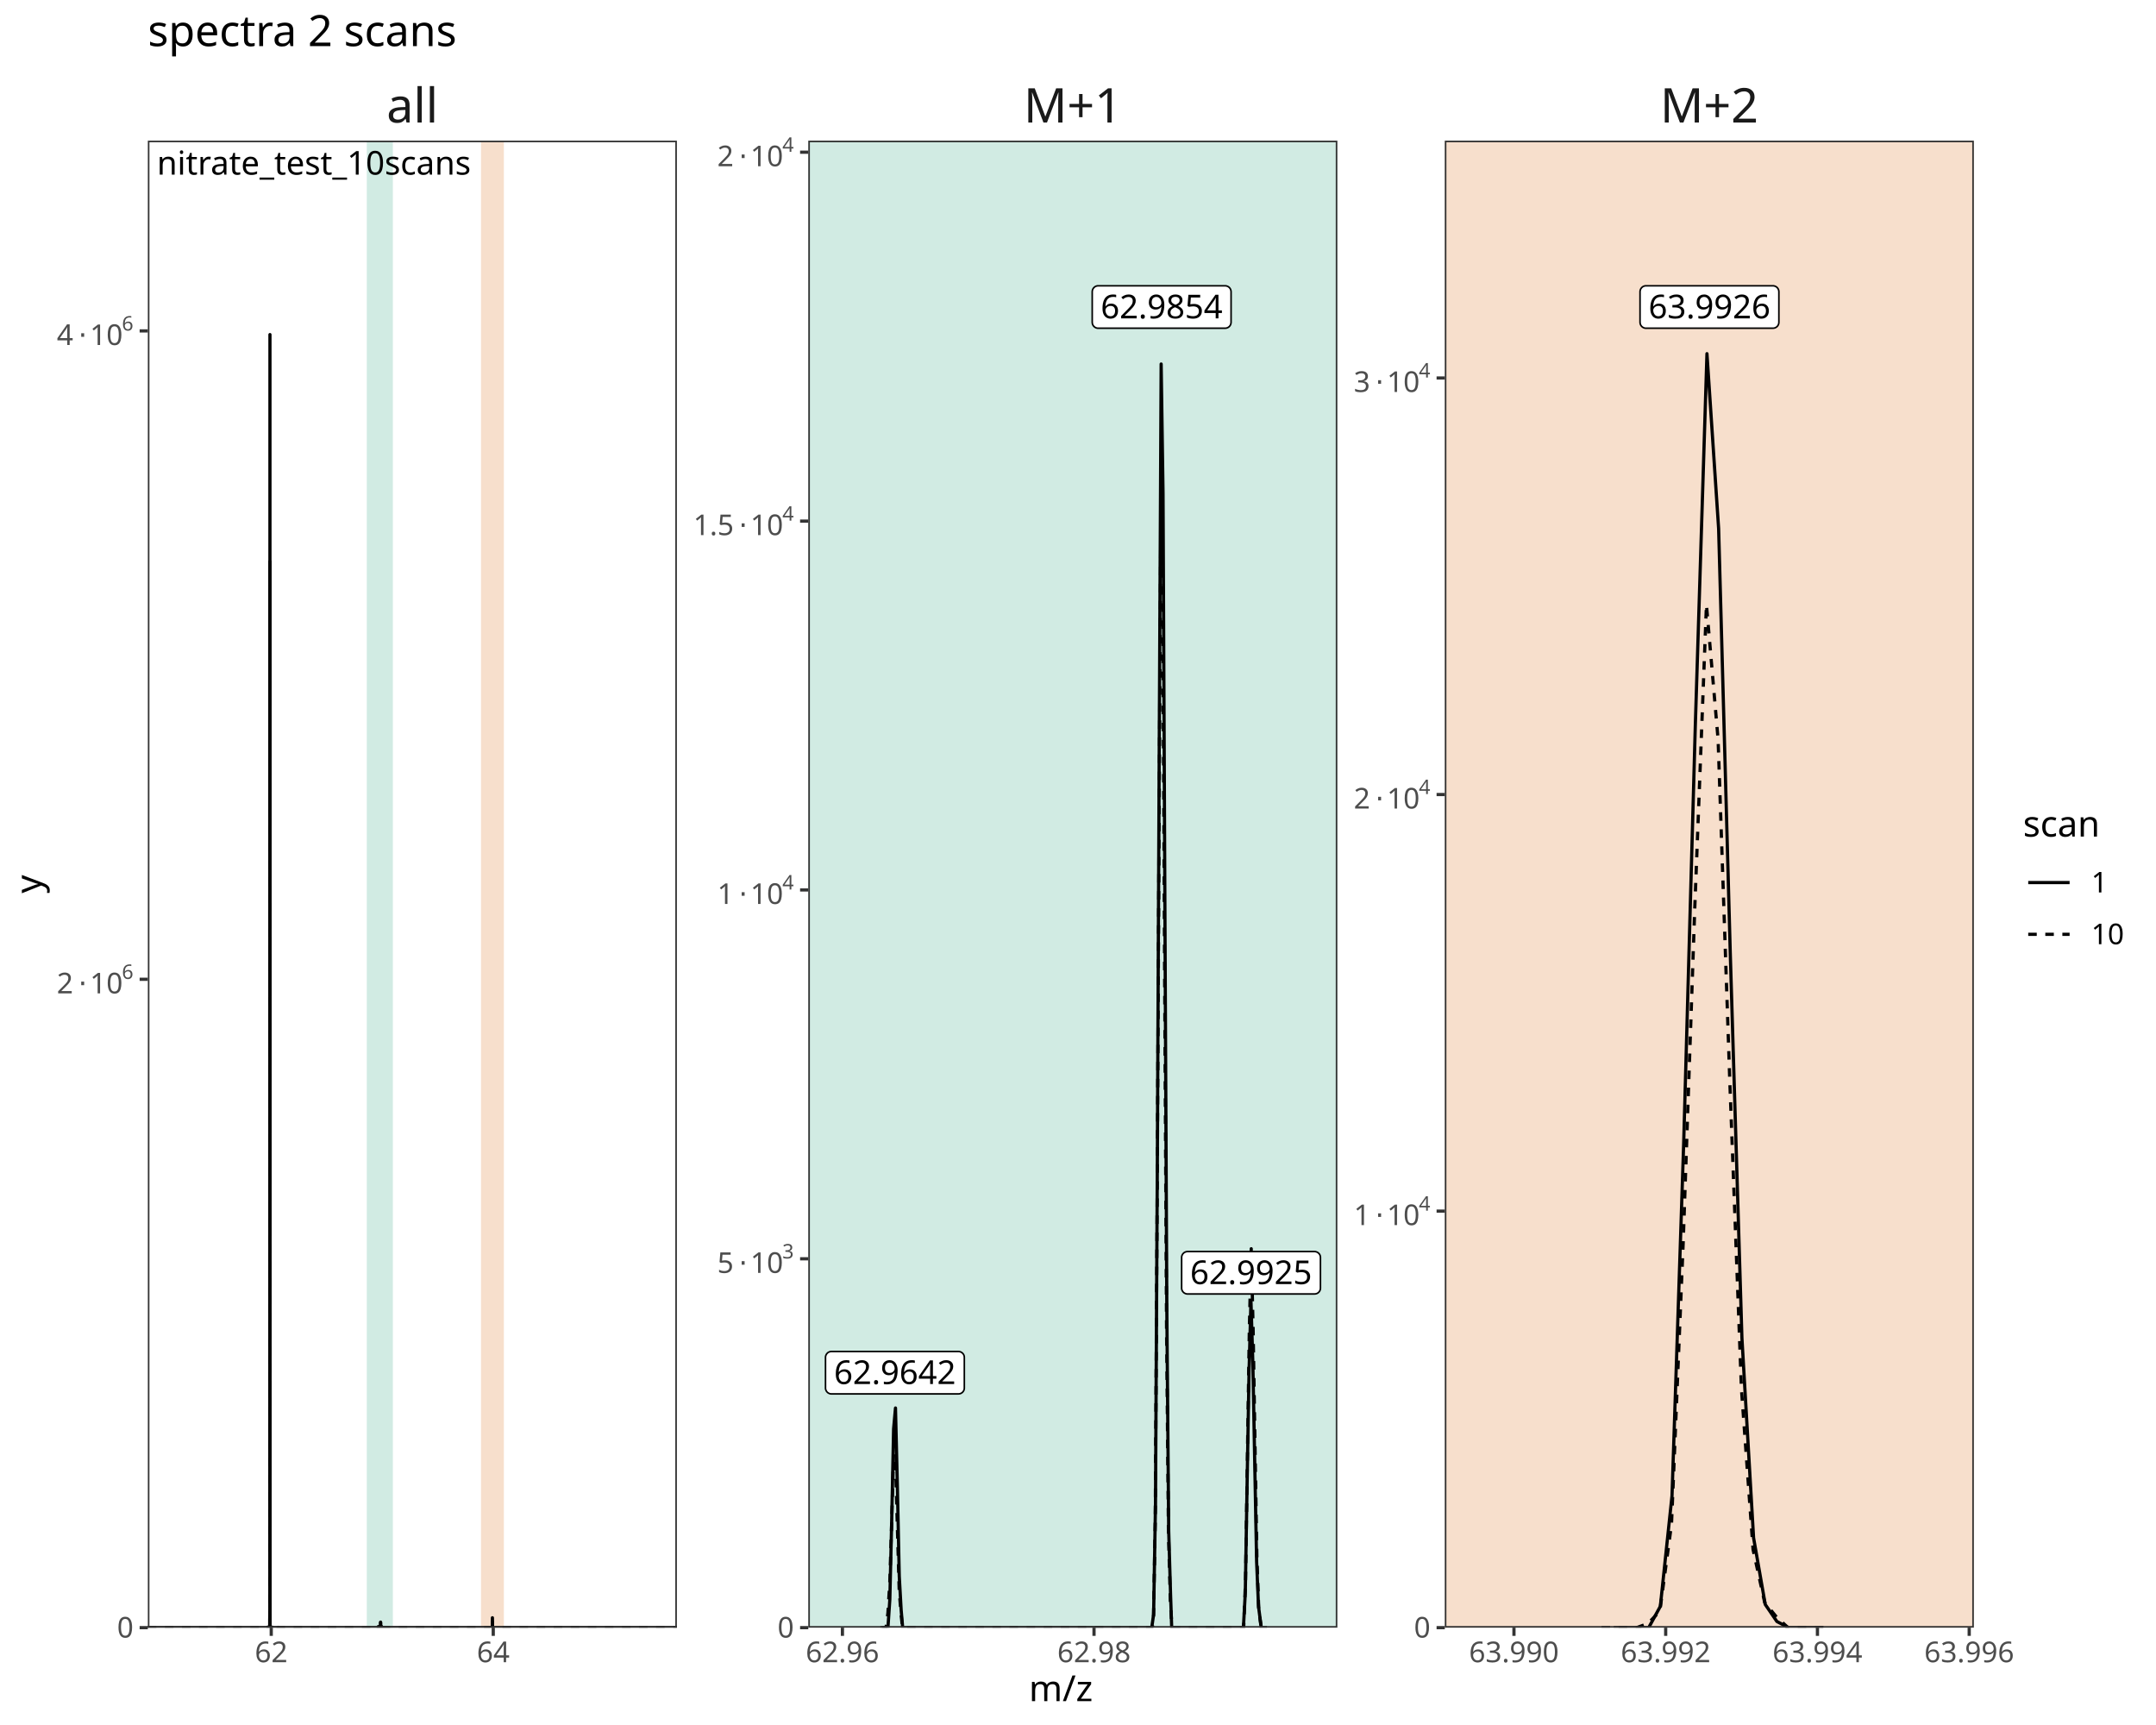
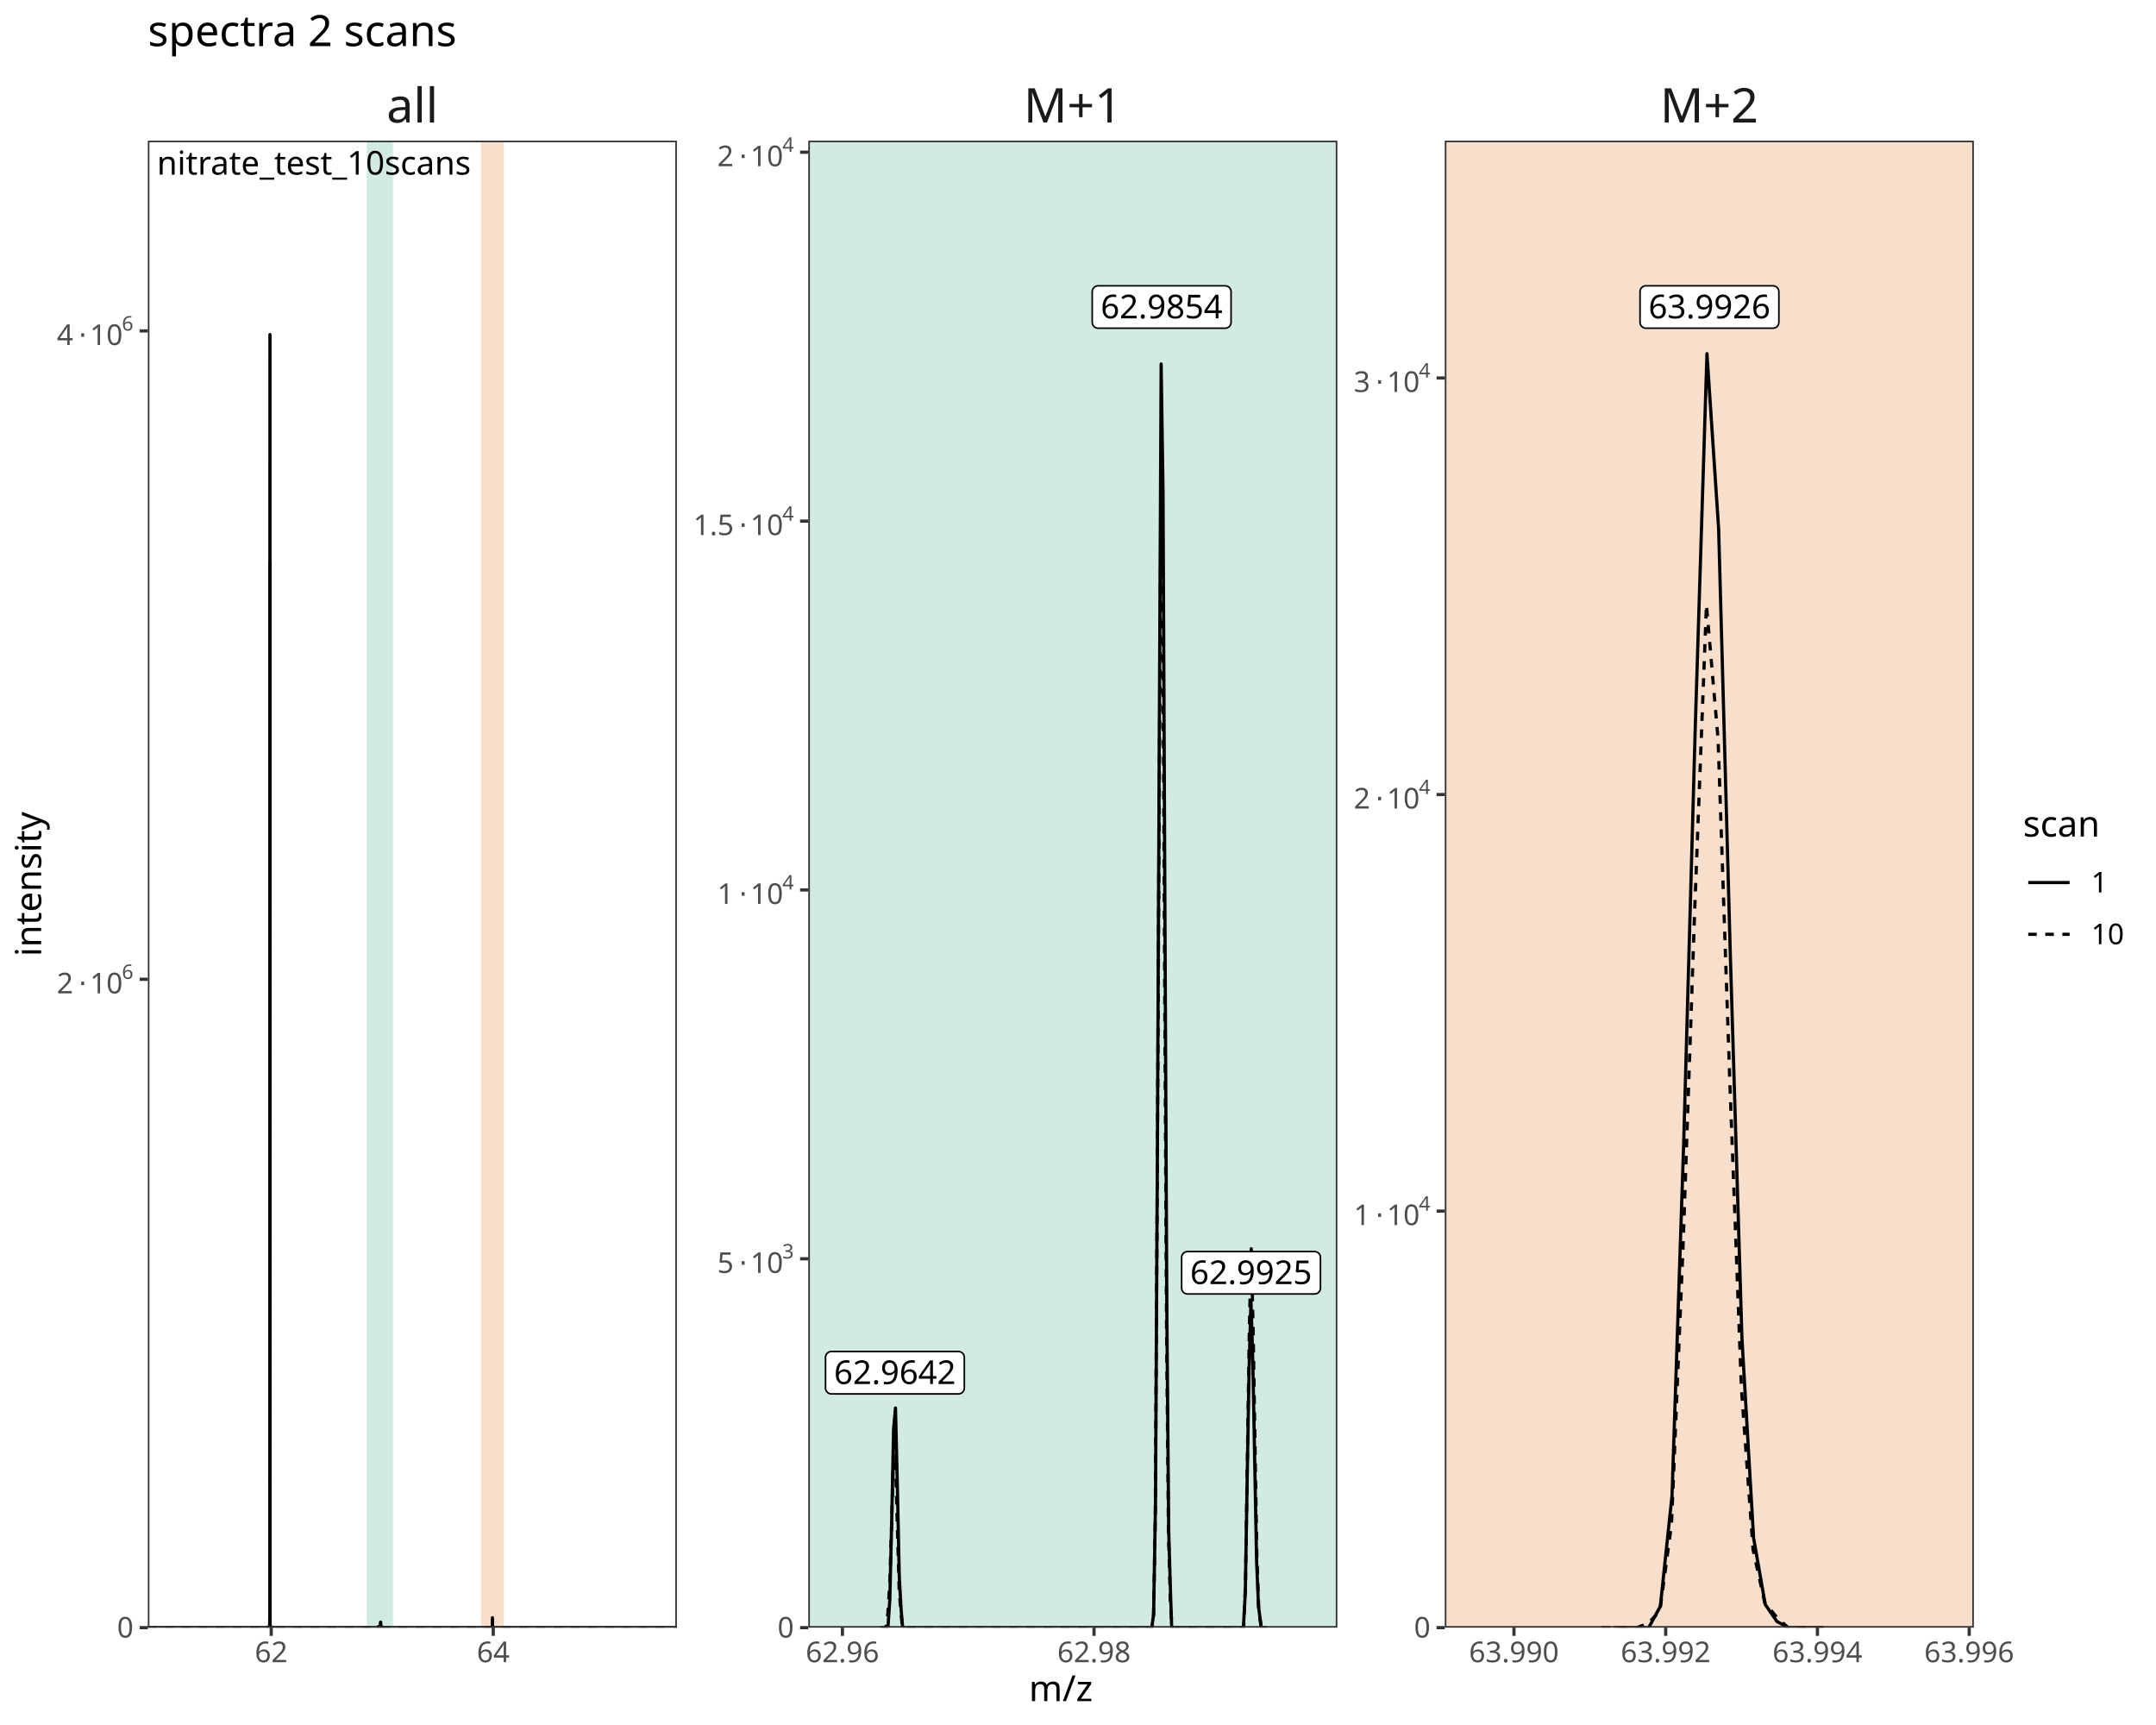
<svg xmlns="http://www.w3.org/2000/svg" class="svglite" data-engine-version="2.0" width="720.00pt" height="576.00pt" viewBox="0 0 720.00 576.00">
  <defs>
    <style type="text/css">
    .svglite line, .svglite polyline, .svglite polygon, .svglite path, .svglite rect, .svglite circle {
      fill: none;
      stroke: #000000;
      stroke-linecap: round;
      stroke-linejoin: round;
      stroke-miterlimit: 10.00;
    }
  </style>
  </defs>
  <rect width="100%" height="100%" style="stroke: none; fill: #FFFFFF;" />
  <defs>
    <clipPath id="cpMC4wMHw3MjAuMDB8MC4wMHw1NzYuMDA=">
      <rect x="0.00" y="0.00" width="720.00" height="576.00" />
    </clipPath>
  </defs>
  <g clip-path="url(#cpMC4wMHw3MjAuMDB8MC4wMHw1NzYuMDA=)">
</g>
  <defs>
    <clipPath id="cpNDkuMzd8MjI2LjA1fDQ2Ljk2fDU0My41MA==">
      <rect x="49.37" y="46.96" width="176.68" height="496.54" />
    </clipPath>
  </defs>
  <g clip-path="url(#cpNDkuMzd8MjI2LjA1fDQ2Ljk2fDU0My41MA==)">
    <rect x="122.49" y="46.96" width="8.71" height="496.54" style="stroke-width: 1.07; stroke: none; stroke-linecap: butt; stroke-linejoin: miter; fill: #1B9E77; fill-opacity: 0.20;" />
    <rect x="160.63" y="46.96" width="7.63" height="496.54" style="stroke-width: 1.07; stroke: none; stroke-linecap: butt; stroke-linejoin: miter; fill: #D95F02; fill-opacity: 0.20;" />
    <polyline points="49.37,543.50 49.37,543.50 49.38,543.50 49.38,543.50 89.19,543.50 89.19,543.50 89.20,543.50 89.20,543.50 89.21,543.45 89.21,543.40 89.22,543.37 89.23,543.38 89.23,543.40 89.24,543.42 89.24,543.50 89.25,543.50 89.25,543.50 89.26,543.50 89.33,543.50 89.34,543.50 89.34,543.50 89.35,543.50 89.36,543.42 89.36,543.36 89.37,543.35 89.37,543.40 89.38,543.47 89.38,543.50 89.39,543.50 89.39,543.50 89.40,543.50 89.40,543.50 89.41,543.50 89.42,543.45 89.42,543.40 89.43,543.37 89.43,543.39 89.44,543.44 89.44,543.50 89.45,543.50 89.45,543.50 89.46,543.50 89.60,543.50 89.60,543.50 89.61,543.50 89.62,543.50 89.62,543.45 89.63,543.40 89.63,543.38 89.64,543.41 89.64,543.45 89.65,543.50 89.65,543.50 89.66,543.50 89.66,543.50 89.69,543.50 89.69,543.50 89.70,543.50 89.70,543.50 89.71,543.50 89.71,543.50 89.72,543.50 89.72,543.50 89.73,543.50 89.74,543.50 89.74,543.50 89.75,543.50 89.75,543.50 89.76,543.50 89.76,543.50 89.77,543.50 89.77,543.50 89.78,543.50 89.78,543.50 89.79,543.50 89.79,543.50 89.80,543.50 89.81,543.50 89.81,543.50 89.82,543.50 89.82,543.50 89.83,543.50 89.83,543.50 89.84,543.50 89.84,543.50 89.85,543.50 89.85,543.50 89.86,543.50 89.87,543.50 89.87,543.50 89.88,543.50 89.88,543.50 89.89,543.50 89.89,543.50 89.90,543.50 89.90,543.50 89.91,543.50 89.91,543.50 89.92,543.50 89.93,543.50 89.93,543.50 89.94,543.50 89.94,543.50 89.95,543.50 89.95,543.50 89.96,543.50 89.96,543.50 89.97,543.50 89.97,543.50 89.98,543.50 89.98,543.50 89.99,543.50 90.00,543.50 90.00,543.50 90.01,543.50 90.01,543.50 90.02,543.50 90.02,543.50 90.03,543.50 90.03,543.50 90.04,543.50 90.04,543.50 90.05,543.50 90.06,543.50 90.06,543.50 90.07,543.50 90.07,543.50 90.08,543.50 90.08,543.50 90.09,539.65 90.09,543.20 90.10,543.29 90.10,543.50 90.11,543.50 90.12,543.50 90.12,543.50 90.13,534.02 90.13,497.16 90.14,378.04 90.14,237.40 90.15,111.72 90.15,171.46 90.16,316.09 90.16,448.20 90.17,512.25 90.17,530.19 90.18,535.23 90.19,542.29 90.19,543.50 90.20,543.50 90.20,543.50 90.21,543.50 90.21,543.50 90.22,543.50 90.22,543.50 90.23,543.50 90.23,543.50 90.24,543.50 90.25,543.50 90.25,543.50 90.26,543.50 90.26,543.50 90.27,543.50 90.27,543.50 90.28,543.50 90.28,543.50 90.29,543.50 90.29,543.50 90.30,543.50 90.31,543.50 90.31,543.50 90.32,543.50 90.32,543.50 90.33,543.50 90.33,543.50 90.34,543.50 90.34,543.50 90.35,543.50 90.35,543.50 90.36,543.50 90.36,543.50 90.37,543.50 90.38,543.50 90.38,543.50 90.39,543.50 90.39,543.50 90.40,543.50 90.40,543.50 90.41,543.50 90.41,543.50 90.42,543.50 90.42,543.50 90.43,543.50 90.44,543.50 90.44,543.50 90.45,543.50 90.45,543.50 90.46,543.50 90.46,543.50 90.47,543.50 90.47,543.50 90.48,543.50 90.48,543.50 90.49,543.50 90.52,543.50 90.52,543.50 90.53,543.50 90.53,543.50 90.54,543.50 90.54,543.50 90.55,543.50 90.56,543.50 90.56,543.50 90.57,543.50 90.57,543.50 90.58,543.50 90.58,543.50 90.59,543.50 90.61,543.50 90.61,543.50 90.62,543.50 90.63,543.50 90.63,543.46 90.64,543.40 90.64,543.33 90.65,543.31 90.65,543.35 90.66,543.43 90.66,543.50 90.67,543.50 90.67,543.50 90.68,543.50 90.72,543.50 90.73,543.50 90.73,543.50 90.74,543.50 90.75,543.44 90.75,543.38 90.76,543.34 90.76,543.38 90.77,543.45 90.77,543.50 90.78,543.50 90.78,543.50 90.79,543.50 90.88,543.50 90.89,543.50 90.89,543.50 90.90,543.50 90.90,543.48 90.91,543.41 90.91,543.36 90.92,543.37 90.92,543.41 90.93,543.45 90.94,543.50 90.94,543.43 90.95,543.37 90.95,543.34 90.96,543.39 90.96,543.46 90.97,543.50 90.97,543.50 90.98,543.50 90.98,543.50 92.92,543.50 92.92,543.50 92.93,543.50 92.94,543.50 92.94,543.45 92.95,543.41 92.95,543.39 92.96,543.42 92.96,543.47 92.97,543.50 92.97,543.50 92.98,543.50 92.98,543.50 126.28,543.50 126.29,543.50 126.29,543.50 126.30,543.50 126.30,543.46 126.31,543.34 126.31,543.21 126.32,543.18 126.33,543.29 126.33,543.42 126.34,543.47 126.34,543.50 126.35,543.50 126.35,543.50 126.36,543.50 127.06,543.50 127.06,543.50 127.07,543.50 127.08,543.50 127.08,543.48 127.09,543.32 127.09,542.81 127.10,542.20 127.10,541.65 127.11,541.84 127.11,542.45 127.12,543.03 127.13,543.36 127.13,543.45 127.13,543.50 127.14,543.50 127.15,543.50 127.15,543.50 127.33,543.50 127.33,543.50 127.34,543.50 127.35,543.50 127.35,543.45 127.36,543.28 127.36,543.12 127.37,543.02 127.37,543.11 127.38,543.26 127.38,543.40 127.39,543.47 127.40,543.50 127.40,543.50 127.41,543.50 127.42,543.50 164.39,543.50 164.40,543.50 164.41,543.50 164.41,543.50 164.42,543.44 164.42,543.16 164.43,542.24 164.43,541.16 164.44,540.19 164.45,540.64 164.45,541.75 164.46,542.75 164.46,543.27 164.47,543.44 164.47,543.48 164.48,543.50 164.49,543.50 164.49,543.50 164.50,543.50 226.03,543.50 226.03,543.50 226.04,543.50 226.05,543.50 " style="stroke-width: 1.07; stroke-linecap: butt;" />
    <polyline points="49.37,543.50 49.37,543.50 49.38,543.50 49.38,543.50 88.98,543.50 88.98,543.50 88.99,543.50 88.99,543.50 89.00,543.48 89.00,543.45 89.01,543.41 89.01,543.39 89.02,543.35 89.02,543.44 89.03,543.48 89.04,543.50 89.04,543.50 89.05,543.50 89.05,543.50 89.59,543.50 89.60,543.50 89.60,543.50 89.61,543.50 89.62,543.46 89.62,543.41 89.63,543.32 89.63,543.38 89.64,543.45 89.64,543.50 89.65,543.46 89.65,543.43 89.66,543.40 89.66,543.40 89.67,543.42 89.68,543.50 89.68,543.50 89.69,543.46 89.69,543.40 89.70,543.40 89.70,543.43 89.71,543.45 89.71,543.47 89.72,543.50 89.72,543.50 89.73,543.50 89.74,543.50 89.74,543.50 89.75,543.50 89.75,543.50 89.76,543.50 89.76,543.50 89.77,543.50 89.77,543.50 89.78,543.50 89.95,543.50 89.96,543.50 89.96,543.50 89.97,543.50 89.97,543.50 89.98,543.50 89.98,543.50 89.99,543.50 90.00,543.26 90.00,543.47 90.01,543.50 90.01,543.50 90.02,543.50 90.02,543.50 90.03,543.50 90.03,543.50 90.04,543.50 90.04,543.50 90.05,543.50 90.06,543.50 90.06,543.50 90.07,543.50 90.07,543.50 90.08,543.50 90.08,543.50 90.09,540.21 90.09,543.50 90.10,543.50 90.10,543.50 90.11,543.50 90.12,543.50 90.12,543.50 90.13,535.87 90.13,504.69 90.14,405.10 90.14,289.17 90.15,187.51 90.15,239.81 90.16,358.48 90.16,466.73 90.17,518.02 90.17,532.64 90.18,537.00 90.18,542.63 90.19,543.50 90.20,543.50 90.20,543.50 90.21,543.50 90.21,543.50 90.22,543.50 90.22,543.50 90.23,543.50 90.23,543.50 90.24,543.50 90.25,543.50 90.25,543.50 90.26,543.50 90.26,543.50 90.27,543.50 90.27,543.50 90.28,543.50 90.28,543.50 90.29,543.50 90.29,543.50 90.30,543.50 90.31,543.50 90.31,543.50 90.32,543.50 90.32,543.50 90.33,543.50 90.35,543.50 90.35,543.50 90.36,543.50 90.36,543.50 90.37,543.50 90.38,543.50 90.38,543.50 90.39,543.50 90.39,543.50 90.40,543.50 90.40,543.50 90.41,543.50 90.41,543.50 90.42,543.50 90.42,543.50 90.55,543.50 90.55,543.50 90.56,543.50 90.57,543.50 90.57,543.50 90.58,543.50 90.58,543.50 90.59,543.50 90.59,543.50 90.60,543.50 90.60,543.46 90.61,543.44 90.61,543.38 90.62,543.32 90.63,543.41 90.63,543.46 90.64,543.48 90.64,543.44 90.65,543.34 90.65,543.33 90.66,543.41 90.66,543.45 90.67,543.48 90.67,543.50 90.68,543.50 90.69,543.50 90.69,543.50 91.14,543.50 91.15,543.50 91.15,543.50 91.16,543.50 91.16,543.44 91.17,543.40 91.17,543.40 91.18,543.43 91.18,543.46 91.19,543.50 91.20,543.50 91.20,543.50 91.21,543.50 91.23,543.50 91.23,543.50 91.24,543.50 91.24,543.50 91.25,543.47 91.26,543.42 91.26,543.39 91.27,543.40 91.27,543.42 91.28,543.44 91.28,543.50 91.29,543.50 91.29,543.50 91.30,543.50 126.28,543.50 126.28,543.50 126.29,543.50 126.29,543.50 126.30,543.48 126.30,543.43 126.31,543.35 126.31,543.25 126.32,543.25 126.33,543.35 126.33,543.45 126.34,543.48 126.34,543.50 126.35,543.50 126.35,543.50 126.36,543.50 127.06,543.50 127.06,543.50 127.07,543.50 127.07,543.50 127.08,543.50 127.09,543.34 127.09,542.88 127.10,542.34 127.10,541.85 127.11,542.01 127.11,542.56 127.12,543.06 127.12,543.36 127.13,543.46 127.14,543.50 127.14,543.50 127.15,543.50 127.15,543.50 127.32,543.50 127.33,543.50 127.34,543.50 127.34,543.50 127.35,543.50 127.35,543.43 127.36,543.24 127.36,543.06 127.37,542.94 127.37,543.06 127.38,543.23 127.39,543.40 127.39,543.47 127.40,543.50 127.40,543.50 127.41,543.50 127.41,543.50 164.39,543.50 164.39,543.50 164.40,543.50 164.41,543.50 164.41,543.49 164.42,543.46 164.42,543.23 164.43,542.50 164.43,541.63 164.44,540.84 164.45,541.19 164.45,542.08 164.46,542.88 164.46,543.30 164.47,543.43 164.47,543.47 164.48,543.50 164.49,543.50 164.49,543.50 164.50,543.50 226.03,543.50 226.03,543.50 226.04,543.50 226.05,543.50 " style="stroke-width: 1.07; stroke-dasharray: 2.85,2.85; stroke-linecap: butt;" />
    <text x="52.41" y="58.31" style="font-size: 11.00px; font-family: sans;" textLength="101.53px" lengthAdjust="spacingAndGlyphs">nitrate_test_10scans</text>
    <rect x="49.37" y="46.96" width="176.68" height="496.54" style="stroke-width: 1.07; stroke: #333333;" />
  </g>
  <g clip-path="url(#cpMC4wMHw3MjAuMDB8MC4wMHw1NzYuMDA=)">
</g>
  <defs>
    <clipPath id="cpMjY5LjkzfDQ0Ni42MXw0Ni45Nnw1NDMuNTA=">
      <rect x="269.93" y="46.96" width="176.68" height="496.54" />
    </clipPath>
  </defs>
  <g clip-path="url(#cpMjY5LjkzfDQ0Ni42MXw0Ni45Nnw1NDMuNTA=)">
    <rect x="269.93" y="46.96" width="176.68" height="496.54" style="stroke-width: 1.07; stroke: none; stroke-linecap: butt; stroke-linejoin: miter; fill: #1B9E77; fill-opacity: 0.20;" />
    <polyline points="294.64,543.50 295.27,543.50 295.90,543.50 296.53,543.50 297.16,534.10 297.79,507.55 298.42,477.14 299.05,470.15 299.68,496.39 300.31,526.34 300.94,537.57 301.45,543.50 302.08,543.50 302.71,543.50 303.34,543.50 382.73,543.50 383.36,543.50 383.99,543.50 384.62,543.50 385.25,539.11 385.88,502.12 386.51,385.49 387.14,247.35 387.77,121.55 388.40,164.77 389.03,304.56 389.66,436.61 390.29,511.19 390.92,532.65 391.29,543.50 391.92,543.50 392.55,543.50 393.18,543.50 413.34,543.50 413.97,543.50 414.60,543.50 415.24,543.50 415.87,531.81 416.50,493.82 417.13,457.57 417.76,434.28 418.39,455.01 419.02,488.32 419.65,521.43 420.28,536.41 421.21,543.50 421.84,543.50 422.47,543.50 423.10,543.50 " style="stroke-width: 1.07; stroke-linecap: butt;" />
    <polyline points="294.00,543.50 294.63,543.50 295.26,543.50 295.89,543.50 296.52,538.58 297.15,528.30 297.78,508.35 298.41,485.50 299.04,487.34 299.67,509.63 300.30,531.37 300.92,538.89 301.37,543.50 302.00,543.50 302.63,543.50 303.26,543.50 382.65,543.50 383.28,543.50 383.91,543.50 384.54,543.50 385.17,542.45 385.80,507.98 386.43,402.27 387.06,280.31 387.69,168.27 388.32,205.45 388.95,328.64 389.58,443.98 390.21,511.90 390.84,534.54 391.38,543.50 392.01,543.50 392.64,543.50 393.27,543.50 412.81,543.50 413.44,543.50 414.07,543.50 414.70,543.50 415.33,543.50 415.96,527.40 416.59,485.29 417.22,443.69 417.85,416.97 418.48,443.41 419.11,482.38 419.74,519.85 420.37,537.47 421.18,543.50 421.82,543.50 422.45,543.50 423.08,543.50 " style="stroke-width: 1.07; stroke-dasharray: 2.85,2.85; stroke-linecap: butt;" />
    <polygon points="277.66,465.45 320.06,465.45 319.98,465.45 320.30,465.43 320.61,465.37 320.91,465.26 321.19,465.10 321.43,464.90 321.65,464.66 321.82,464.39 321.94,464.10 322.02,463.79 322.04,463.47 322.04,463.47 322.04,453.26 322.04,453.26 322.02,452.94 321.94,452.63 321.82,452.34 321.65,452.07 321.43,451.83 321.19,451.63 320.91,451.47 320.61,451.36 320.30,451.29 320.06,451.28 277.66,451.28 277.90,451.29 277.58,451.28 277.26,451.32 276.96,451.41 276.67,451.54 276.40,451.72 276.18,451.95 275.98,452.20 275.84,452.48 275.73,452.78 275.68,453.10 275.68,453.26 275.68,463.47 275.68,463.31 275.68,463.63 275.73,463.94 275.84,464.24 275.98,464.53 276.18,464.78 276.40,465.00 276.67,465.18 276.96,465.32 277.26,465.41 277.58,465.45 " style="stroke-width: 0.53; fill: #FFFFFF;" />
    <text x="298.86" y="462.15" text-anchor="middle" style="font-size: 11.00px; font-family: sans;" textLength="39.76px" lengthAdjust="spacingAndGlyphs">62.9642</text>
    <polygon points="366.73,109.60 409.14,109.60 409.06,109.60 409.37,109.58 409.69,109.52 409.98,109.41 410.26,109.25 410.51,109.05 410.72,108.81 410.89,108.54 411.01,108.25 411.09,107.94 411.12,107.62 411.12,107.62 411.12,97.41 411.12,97.41 411.09,97.09 411.01,96.78 410.89,96.49 410.72,96.22 410.51,95.98 410.26,95.78 409.98,95.62 409.69,95.51 409.37,95.44 409.14,95.43 366.73,95.43 366.97,95.44 366.65,95.43 366.33,95.47 366.03,95.56 365.74,95.69 365.48,95.88 365.25,96.10 365.06,96.35 364.91,96.63 364.81,96.94 364.76,97.25 364.75,97.41 364.75,107.62 364.76,107.46 364.76,107.78 364.81,108.09 364.91,108.40 365.06,108.68 365.25,108.93 365.48,109.15 365.74,109.33 366.03,109.47 366.33,109.56 366.65,109.60 " style="stroke-width: 0.53; fill: #FFFFFF;" />
    <text x="387.93" y="106.30" text-anchor="middle" style="font-size: 11.00px; font-family: sans;" textLength="39.76px" lengthAdjust="spacingAndGlyphs">62.9854</text>
    <polygon points="396.59,432.08 438.99,432.08 438.91,432.08 439.23,432.06 439.54,432.00 439.84,431.89 440.12,431.73 440.36,431.53 440.58,431.29 440.75,431.02 440.87,430.73 440.95,430.42 440.97,430.10 440.97,430.10 440.97,419.89 440.97,419.89 440.95,419.57 440.87,419.26 440.75,418.97 440.58,418.70 440.36,418.46 440.12,418.26 439.84,418.10 439.54,417.99 439.23,417.92 438.99,417.91 396.59,417.91 396.83,417.92 396.51,417.91 396.19,417.95 395.89,418.04 395.60,418.17 395.33,418.36 395.11,418.58 394.91,418.83 394.77,419.11 394.66,419.41 394.61,419.73 394.61,419.89 394.61,430.10 394.61,429.94 394.61,430.26 394.66,430.57 394.77,430.88 394.91,431.16 395.11,431.41 395.33,431.63 395.60,431.81 395.89,431.95 396.19,432.04 396.51,432.08 " style="stroke-width: 0.53; fill: #FFFFFF;" />
    <text x="417.79" y="428.78" text-anchor="middle" style="font-size: 11.00px; font-family: sans;" textLength="39.76px" lengthAdjust="spacingAndGlyphs">62.9925</text>
    <rect x="269.93" y="46.96" width="176.68" height="496.54" style="stroke-width: 1.07; stroke: #333333;" />
  </g>
  <g clip-path="url(#cpMC4wMHw3MjAuMDB8MC4wMHw1NzYuMDA=)">
</g>
  <defs>
    <clipPath id="cpNDgyLjQ5fDY1OS4xNnw0Ni45Nnw1NDMuNTA=">
      <rect x="482.49" y="46.96" width="176.68" height="496.54" />
    </clipPath>
  </defs>
  <g clip-path="url(#cpNDgyLjQ5fDY1OS4xNnw0Ni45Nnw1NDMuNTA=)">
    <rect x="482.49" y="46.96" width="176.68" height="496.54" style="stroke-width: 1.07; stroke: none; stroke-linecap: butt; stroke-linejoin: miter; fill: #D95F02; fill-opacity: 0.20;" />
    <polyline points="538.91,543.50 542.80,543.50 546.69,543.50 550.58,543.50 554.47,536.38 558.37,499.45 562.26,381.96 566.15,242.39 570.04,118.10 573.94,176.55 577.83,318.38 581.72,446.80 585.61,513.50 589.51,535.75 593.40,541.44 597.29,543.50 601.18,543.50 605.08,543.50 608.97,543.50 " style="stroke-width: 1.07; stroke-linecap: butt;" />
    <polyline points="534.84,543.50 538.73,543.50 542.63,543.50 546.52,543.50 550.41,542.09 554.30,537.96 558.20,508.99 562.09,415.34 565.98,303.03 569.87,201.92 573.76,246.92 577.66,360.81 581.55,463.66 585.44,517.42 589.33,535.12 593.23,539.91 597.12,543.50 601.01,543.50 604.90,543.50 608.80,543.50 " style="stroke-width: 1.07; stroke-dasharray: 2.85,2.85; stroke-linecap: butt;" />
    <polygon points="549.67,109.60 592.08,109.60 592.00,109.60 592.31,109.58 592.63,109.52 592.92,109.41 593.20,109.25 593.45,109.05 593.66,108.81 593.83,108.54 593.95,108.25 594.03,107.94 594.06,107.62 594.06,107.62 594.06,97.41 594.06,97.41 594.03,97.09 593.95,96.78 593.83,96.49 593.66,96.22 593.45,95.98 593.20,95.78 592.92,95.62 592.63,95.51 592.31,95.44 592.08,95.43 549.67,95.43 549.91,95.44 549.59,95.43 549.27,95.47 548.97,95.56 548.68,95.69 548.42,95.88 548.19,96.10 548.00,96.35 547.85,96.63 547.75,96.94 547.70,97.25 547.69,97.41 547.69,107.62 547.70,107.46 547.70,107.78 547.75,108.09 547.85,108.40 548.00,108.68 548.19,108.93 548.42,109.15 548.68,109.33 548.97,109.47 549.27,109.56 549.59,109.60 " style="stroke-width: 0.53; fill: #FFFFFF;" />
    <text x="570.87" y="106.30" text-anchor="middle" style="font-size: 11.00px; font-family: sans;" textLength="39.76px" lengthAdjust="spacingAndGlyphs">63.9926</text>
    <rect x="482.49" y="46.96" width="176.68" height="496.54" style="stroke-width: 1.07; stroke: #333333;" />
  </g>
  <g clip-path="url(#cpMC4wMHw3MjAuMDB8MC4wMHw1NzYuMDA=)">
</g>
  <defs>
    <clipPath id="cpNDkuMzd8MjI2LjA1fDIzLjg2fDQ2Ljk2">
      <rect x="49.37" y="23.86" width="176.68" height="23.10" />
    </clipPath>
  </defs>
  <g clip-path="url(#cpNDkuMzd8MjI2LjA1fDIzLjg2fDQ2Ljk2)">
    <text x="137.71" y="40.91" text-anchor="middle" style="font-size: 16.00px; fill: #1A1A1A; font-family: sans;" textLength="16.00px" lengthAdjust="spacingAndGlyphs">all</text>
  </g>
  <g clip-path="url(#cpMC4wMHw3MjAuMDB8MC4wMHw1NzYuMDA=)">
</g>
  <defs>
    <clipPath id="cpMjY5LjkzfDQ0Ni42MXwyMy44Nnw0Ni45Ng==">
      <rect x="269.93" y="23.86" width="176.68" height="23.10" />
    </clipPath>
  </defs>
  <g clip-path="url(#cpMjY5LjkzfDQ0Ni42MXwyMy44Nnw0Ni45Ng==)">
    <text x="358.27" y="40.91" text-anchor="middle" style="font-size: 16.00px; fill: #1A1A1A; font-family: sans;" textLength="31.58px" lengthAdjust="spacingAndGlyphs">M+1</text>
  </g>
  <g clip-path="url(#cpMC4wMHw3MjAuMDB8MC4wMHw1NzYuMDA=)">
</g>
  <defs>
    <clipPath id="cpNDgyLjQ5fDY1OS4xNnwyMy44Nnw0Ni45Ng==">
      <rect x="482.49" y="23.86" width="176.68" height="23.10" />
    </clipPath>
  </defs>
  <g clip-path="url(#cpNDgyLjQ5fDY1OS4xNnwyMy44Nnw0Ni45Ng==)">
    <text x="570.82" y="40.91" text-anchor="middle" style="font-size: 16.00px; fill: #1A1A1A; font-family: sans;" textLength="31.58px" lengthAdjust="spacingAndGlyphs">M+2</text>
  </g>
  <g clip-path="url(#cpMC4wMHw3MjAuMDB8MC4wMHw1NzYuMDA=)">
    <polyline points="90.58,546.24 90.58,543.50 " style="stroke-width: 1.07; stroke: #333333; stroke-linecap: butt;" />
    <polyline points="164.72,546.24 164.72,543.50 " style="stroke-width: 1.07; stroke: #333333; stroke-linecap: butt;" />
    <text x="90.58" y="555.04" text-anchor="middle" style="font-size: 9.60px; fill: #4D4D4D; font-family: sans;" textLength="10.68px" lengthAdjust="spacingAndGlyphs">62</text>
    <text x="164.72" y="555.04" text-anchor="middle" style="font-size: 9.60px; fill: #4D4D4D; font-family: sans;" textLength="10.68px" lengthAdjust="spacingAndGlyphs">64</text>
    <polyline points="281.33,546.24 281.33,543.50 " style="stroke-width: 1.07; stroke: #333333; stroke-linecap: butt;" />
    <polyline points="365.35,546.24 365.35,543.50 " style="stroke-width: 1.07; stroke: #333333; stroke-linecap: butt;" />
    <text x="281.33" y="555.04" text-anchor="middle" style="font-size: 9.60px; fill: #4D4D4D; font-family: sans;" textLength="24.02px" lengthAdjust="spacingAndGlyphs">62.96</text>
    <text x="365.35" y="555.04" text-anchor="middle" style="font-size: 9.60px; fill: #4D4D4D; font-family: sans;" textLength="24.02px" lengthAdjust="spacingAndGlyphs">62.98</text>
    <polyline points="505.59,546.24 505.59,543.50 " style="stroke-width: 1.07; stroke: #333333; stroke-linecap: butt;" />
    <polyline points="556.26,546.24 556.26,543.50 " style="stroke-width: 1.07; stroke: #333333; stroke-linecap: butt;" />
    <polyline points="606.94,546.24 606.94,543.50 " style="stroke-width: 1.07; stroke: #333333; stroke-linecap: butt;" />
    <polyline points="657.62,546.24 657.62,543.50 " style="stroke-width: 1.07; stroke: #333333; stroke-linecap: butt;" />
    <text x="505.59" y="555.04" text-anchor="middle" style="font-size: 9.60px; fill: #4D4D4D; font-family: sans;" textLength="29.36px" lengthAdjust="spacingAndGlyphs">63.990</text>
    <text x="556.26" y="555.04" text-anchor="middle" style="font-size: 9.60px; fill: #4D4D4D; font-family: sans;" textLength="29.36px" lengthAdjust="spacingAndGlyphs">63.992</text>
    <text x="606.94" y="555.04" text-anchor="middle" style="font-size: 9.60px; fill: #4D4D4D; font-family: sans;" textLength="29.36px" lengthAdjust="spacingAndGlyphs">63.994</text>
    <text x="657.62" y="555.04" text-anchor="middle" style="font-size: 9.60px; fill: #4D4D4D; font-family: sans;" textLength="29.36px" lengthAdjust="spacingAndGlyphs">63.996</text>
    <text x="472.21" y="546.81" style="font-size: 9.60px; fill: #4D4D4D; font-family: sans;" textLength="5.34px" lengthAdjust="spacingAndGlyphs">0</text>
    <text x="452.09" y="409.08" style="font-size: 9.60px; fill: #4D4D4D; font-family: sans;" textLength="5.34px" lengthAdjust="spacingAndGlyphs">1</text>
    <text x="459.20" y="409.08" style="font-size: 9.60px; fill: #4D4D4D; font-family: sans;" textLength="2.15px" lengthAdjust="spacingAndGlyphs">⋅</text>
    <text x="463.14" y="409.08" style="font-size: 9.60px; fill: #4D4D4D; font-family: sans;" textLength="10.68px" lengthAdjust="spacingAndGlyphs">10</text>
    <text x="473.82" y="404.26" style="font-size: 6.72px; fill: #4D4D4D; font-family: sans;" textLength="3.74px" lengthAdjust="spacingAndGlyphs">4</text>
    <text x="452.09" y="269.98" style="font-size: 9.60px; fill: #4D4D4D; font-family: sans;" textLength="5.34px" lengthAdjust="spacingAndGlyphs">2</text>
    <text x="459.20" y="269.98" style="font-size: 9.60px; fill: #4D4D4D; font-family: sans;" textLength="2.15px" lengthAdjust="spacingAndGlyphs">⋅</text>
    <text x="463.14" y="269.98" style="font-size: 9.60px; fill: #4D4D4D; font-family: sans;" textLength="10.68px" lengthAdjust="spacingAndGlyphs">10</text>
    <text x="473.82" y="265.16" style="font-size: 6.72px; fill: #4D4D4D; font-family: sans;" textLength="3.74px" lengthAdjust="spacingAndGlyphs">4</text>
    <text x="452.09" y="130.88" style="font-size: 9.60px; fill: #4D4D4D; font-family: sans;" textLength="5.34px" lengthAdjust="spacingAndGlyphs">3</text>
    <text x="459.20" y="130.88" style="font-size: 9.60px; fill: #4D4D4D; font-family: sans;" textLength="2.15px" lengthAdjust="spacingAndGlyphs">⋅</text>
    <text x="463.14" y="130.88" style="font-size: 9.60px; fill: #4D4D4D; font-family: sans;" textLength="10.68px" lengthAdjust="spacingAndGlyphs">10</text>
    <text x="473.82" y="126.06" style="font-size: 6.72px; fill: #4D4D4D; font-family: sans;" textLength="3.74px" lengthAdjust="spacingAndGlyphs">4</text>
    <polyline points="479.75,543.50 482.49,543.50 " style="stroke-width: 1.07; stroke: #333333; stroke-linecap: butt;" />
    <polyline points="479.75,404.40 482.49,404.40 " style="stroke-width: 1.07; stroke: #333333; stroke-linecap: butt;" />
    <polyline points="479.75,265.30 482.49,265.30 " style="stroke-width: 1.07; stroke: #333333; stroke-linecap: butt;" />
    <polyline points="479.75,126.21 482.49,126.21 " style="stroke-width: 1.07; stroke: #333333; stroke-linecap: butt;" />
    <text x="259.66" y="546.81" style="font-size: 9.60px; fill: #4D4D4D; font-family: sans;" textLength="5.34px" lengthAdjust="spacingAndGlyphs">0</text>
    <text x="239.53" y="425.04" style="font-size: 9.60px; fill: #4D4D4D; font-family: sans;" textLength="5.34px" lengthAdjust="spacingAndGlyphs">5</text>
    <text x="246.65" y="425.04" style="font-size: 9.60px; fill: #4D4D4D; font-family: sans;" textLength="2.15px" lengthAdjust="spacingAndGlyphs">⋅</text>
    <text x="250.58" y="425.04" style="font-size: 9.60px; fill: #4D4D4D; font-family: sans;" textLength="10.68px" lengthAdjust="spacingAndGlyphs">10</text>
    <text x="261.26" y="420.22" style="font-size: 6.72px; fill: #4D4D4D; font-family: sans;" textLength="3.74px" lengthAdjust="spacingAndGlyphs">3</text>
    <text x="239.53" y="301.84" style="font-size: 9.60px; fill: #4D4D4D; font-family: sans;" textLength="5.34px" lengthAdjust="spacingAndGlyphs">1</text>
    <text x="246.65" y="301.84" style="font-size: 9.60px; fill: #4D4D4D; font-family: sans;" textLength="2.15px" lengthAdjust="spacingAndGlyphs">⋅</text>
    <text x="250.58" y="301.84" style="font-size: 9.60px; fill: #4D4D4D; font-family: sans;" textLength="10.68px" lengthAdjust="spacingAndGlyphs">10</text>
    <text x="261.26" y="297.02" style="font-size: 6.72px; fill: #4D4D4D; font-family: sans;" textLength="3.74px" lengthAdjust="spacingAndGlyphs">4</text>
    <text x="231.52" y="178.68" style="font-size: 9.60px; fill: #4D4D4D; font-family: sans;" textLength="13.35px" lengthAdjust="spacingAndGlyphs">1.5</text>
    <text x="246.65" y="178.68" style="font-size: 9.60px; fill: #4D4D4D; font-family: sans;" textLength="2.15px" lengthAdjust="spacingAndGlyphs">⋅</text>
    <text x="250.58" y="178.68" style="font-size: 9.60px; fill: #4D4D4D; font-family: sans;" textLength="10.68px" lengthAdjust="spacingAndGlyphs">10</text>
    <text x="261.26" y="173.86" style="font-size: 6.72px; fill: #4D4D4D; font-family: sans;" textLength="3.74px" lengthAdjust="spacingAndGlyphs">4</text>
    <text x="239.53" y="55.51" style="font-size: 9.60px; fill: #4D4D4D; font-family: sans;" textLength="5.34px" lengthAdjust="spacingAndGlyphs">2</text>
    <text x="246.65" y="55.51" style="font-size: 9.60px; fill: #4D4D4D; font-family: sans;" textLength="2.15px" lengthAdjust="spacingAndGlyphs">⋅</text>
    <text x="250.58" y="55.51" style="font-size: 9.60px; fill: #4D4D4D; font-family: sans;" textLength="10.68px" lengthAdjust="spacingAndGlyphs">10</text>
    <text x="261.26" y="50.69" style="font-size: 6.72px; fill: #4D4D4D; font-family: sans;" textLength="3.74px" lengthAdjust="spacingAndGlyphs">4</text>
    <polyline points="267.19,543.50 269.93,543.50 " style="stroke-width: 1.07; stroke: #333333; stroke-linecap: butt;" />
    <polyline points="267.19,420.33 269.93,420.33 " style="stroke-width: 1.07; stroke: #333333; stroke-linecap: butt;" />
    <polyline points="267.19,297.17 269.93,297.17 " style="stroke-width: 1.07; stroke: #333333; stroke-linecap: butt;" />
    <polyline points="267.19,174.00 269.93,174.00 " style="stroke-width: 1.07; stroke: #333333; stroke-linecap: butt;" />
    <polyline points="267.19,50.83 269.93,50.83 " style="stroke-width: 1.07; stroke: #333333; stroke-linecap: butt;" />
    <text x="39.10" y="546.81" style="font-size: 9.60px; fill: #4D4D4D; font-family: sans;" textLength="5.34px" lengthAdjust="spacingAndGlyphs">0</text>
    <text x="18.97" y="331.70" style="font-size: 9.60px; fill: #4D4D4D; font-family: sans;" textLength="5.34px" lengthAdjust="spacingAndGlyphs">2</text>
    <text x="26.09" y="331.70" style="font-size: 9.60px; fill: #4D4D4D; font-family: sans;" textLength="2.15px" lengthAdjust="spacingAndGlyphs">⋅</text>
    <text x="30.02" y="331.70" style="font-size: 9.60px; fill: #4D4D4D; font-family: sans;" textLength="10.68px" lengthAdjust="spacingAndGlyphs">10</text>
    <text x="40.70" y="326.88" style="font-size: 6.72px; fill: #4D4D4D; font-family: sans;" textLength="3.74px" lengthAdjust="spacingAndGlyphs">6</text>
    <text x="18.97" y="115.20" style="font-size: 9.60px; fill: #4D4D4D; font-family: sans;" textLength="5.34px" lengthAdjust="spacingAndGlyphs">4</text>
    <text x="26.09" y="115.20" style="font-size: 9.60px; fill: #4D4D4D; font-family: sans;" textLength="2.15px" lengthAdjust="spacingAndGlyphs">⋅</text>
    <text x="30.02" y="115.20" style="font-size: 9.60px; fill: #4D4D4D; font-family: sans;" textLength="10.68px" lengthAdjust="spacingAndGlyphs">10</text>
    <text x="40.70" y="110.38" style="font-size: 6.72px; fill: #4D4D4D; font-family: sans;" textLength="3.74px" lengthAdjust="spacingAndGlyphs">6</text>
    <polyline points="46.63,543.50 49.37,543.50 " style="stroke-width: 1.07; stroke: #333333; stroke-linecap: butt;" />
    <polyline points="46.63,326.99 49.37,326.99 " style="stroke-width: 1.07; stroke: #333333; stroke-linecap: butt;" />
    <polyline points="46.63,110.49 49.37,110.49 " style="stroke-width: 1.07; stroke: #333333; stroke-linecap: butt;" />
    <text x="354.27" y="568.03" text-anchor="middle" style="font-size: 12.00px; font-family: sans;" textLength="19.34px" lengthAdjust="spacingAndGlyphs">m/z</text>
-     <text transform="translate(13.74,295.23) rotate(-90)" text-anchor="middle" style="font-size: 12.00px; font-family: sans;" textLength="6.00px" lengthAdjust="spacingAndGlyphs">y</text>
+     <text transform="translate(13.74,295.23) rotate(-90)" text-anchor="middle" style="font-size: 12.00px; font-family: sans;" textLength="44.03px" lengthAdjust="spacingAndGlyphs">intensity</text>
    <text x="675.60" y="279.34" style="font-size: 12.00px; font-family: sans;" textLength="25.36px" lengthAdjust="spacingAndGlyphs">scan</text>
    <line x1="677.33" y1="294.70" x2="691.15" y2="294.70" style="stroke-width: 1.07; stroke-linecap: butt;" />
    <line x1="677.33" y1="311.98" x2="691.15" y2="311.98" style="stroke-width: 1.07; stroke-dasharray: 2.85,2.85; stroke-linecap: butt;" />
    <text x="698.36" y="298.01" style="font-size: 9.60px; font-family: sans;" textLength="5.34px" lengthAdjust="spacingAndGlyphs">1</text>
    <text x="698.36" y="315.29" style="font-size: 9.60px; font-family: sans;" textLength="10.68px" lengthAdjust="spacingAndGlyphs">10</text>
    <text x="49.37" y="15.39" style="font-size: 14.40px; font-family: sans;" textLength="100.88px" lengthAdjust="spacingAndGlyphs">spectra 2 scans</text>
  </g>
</svg>
